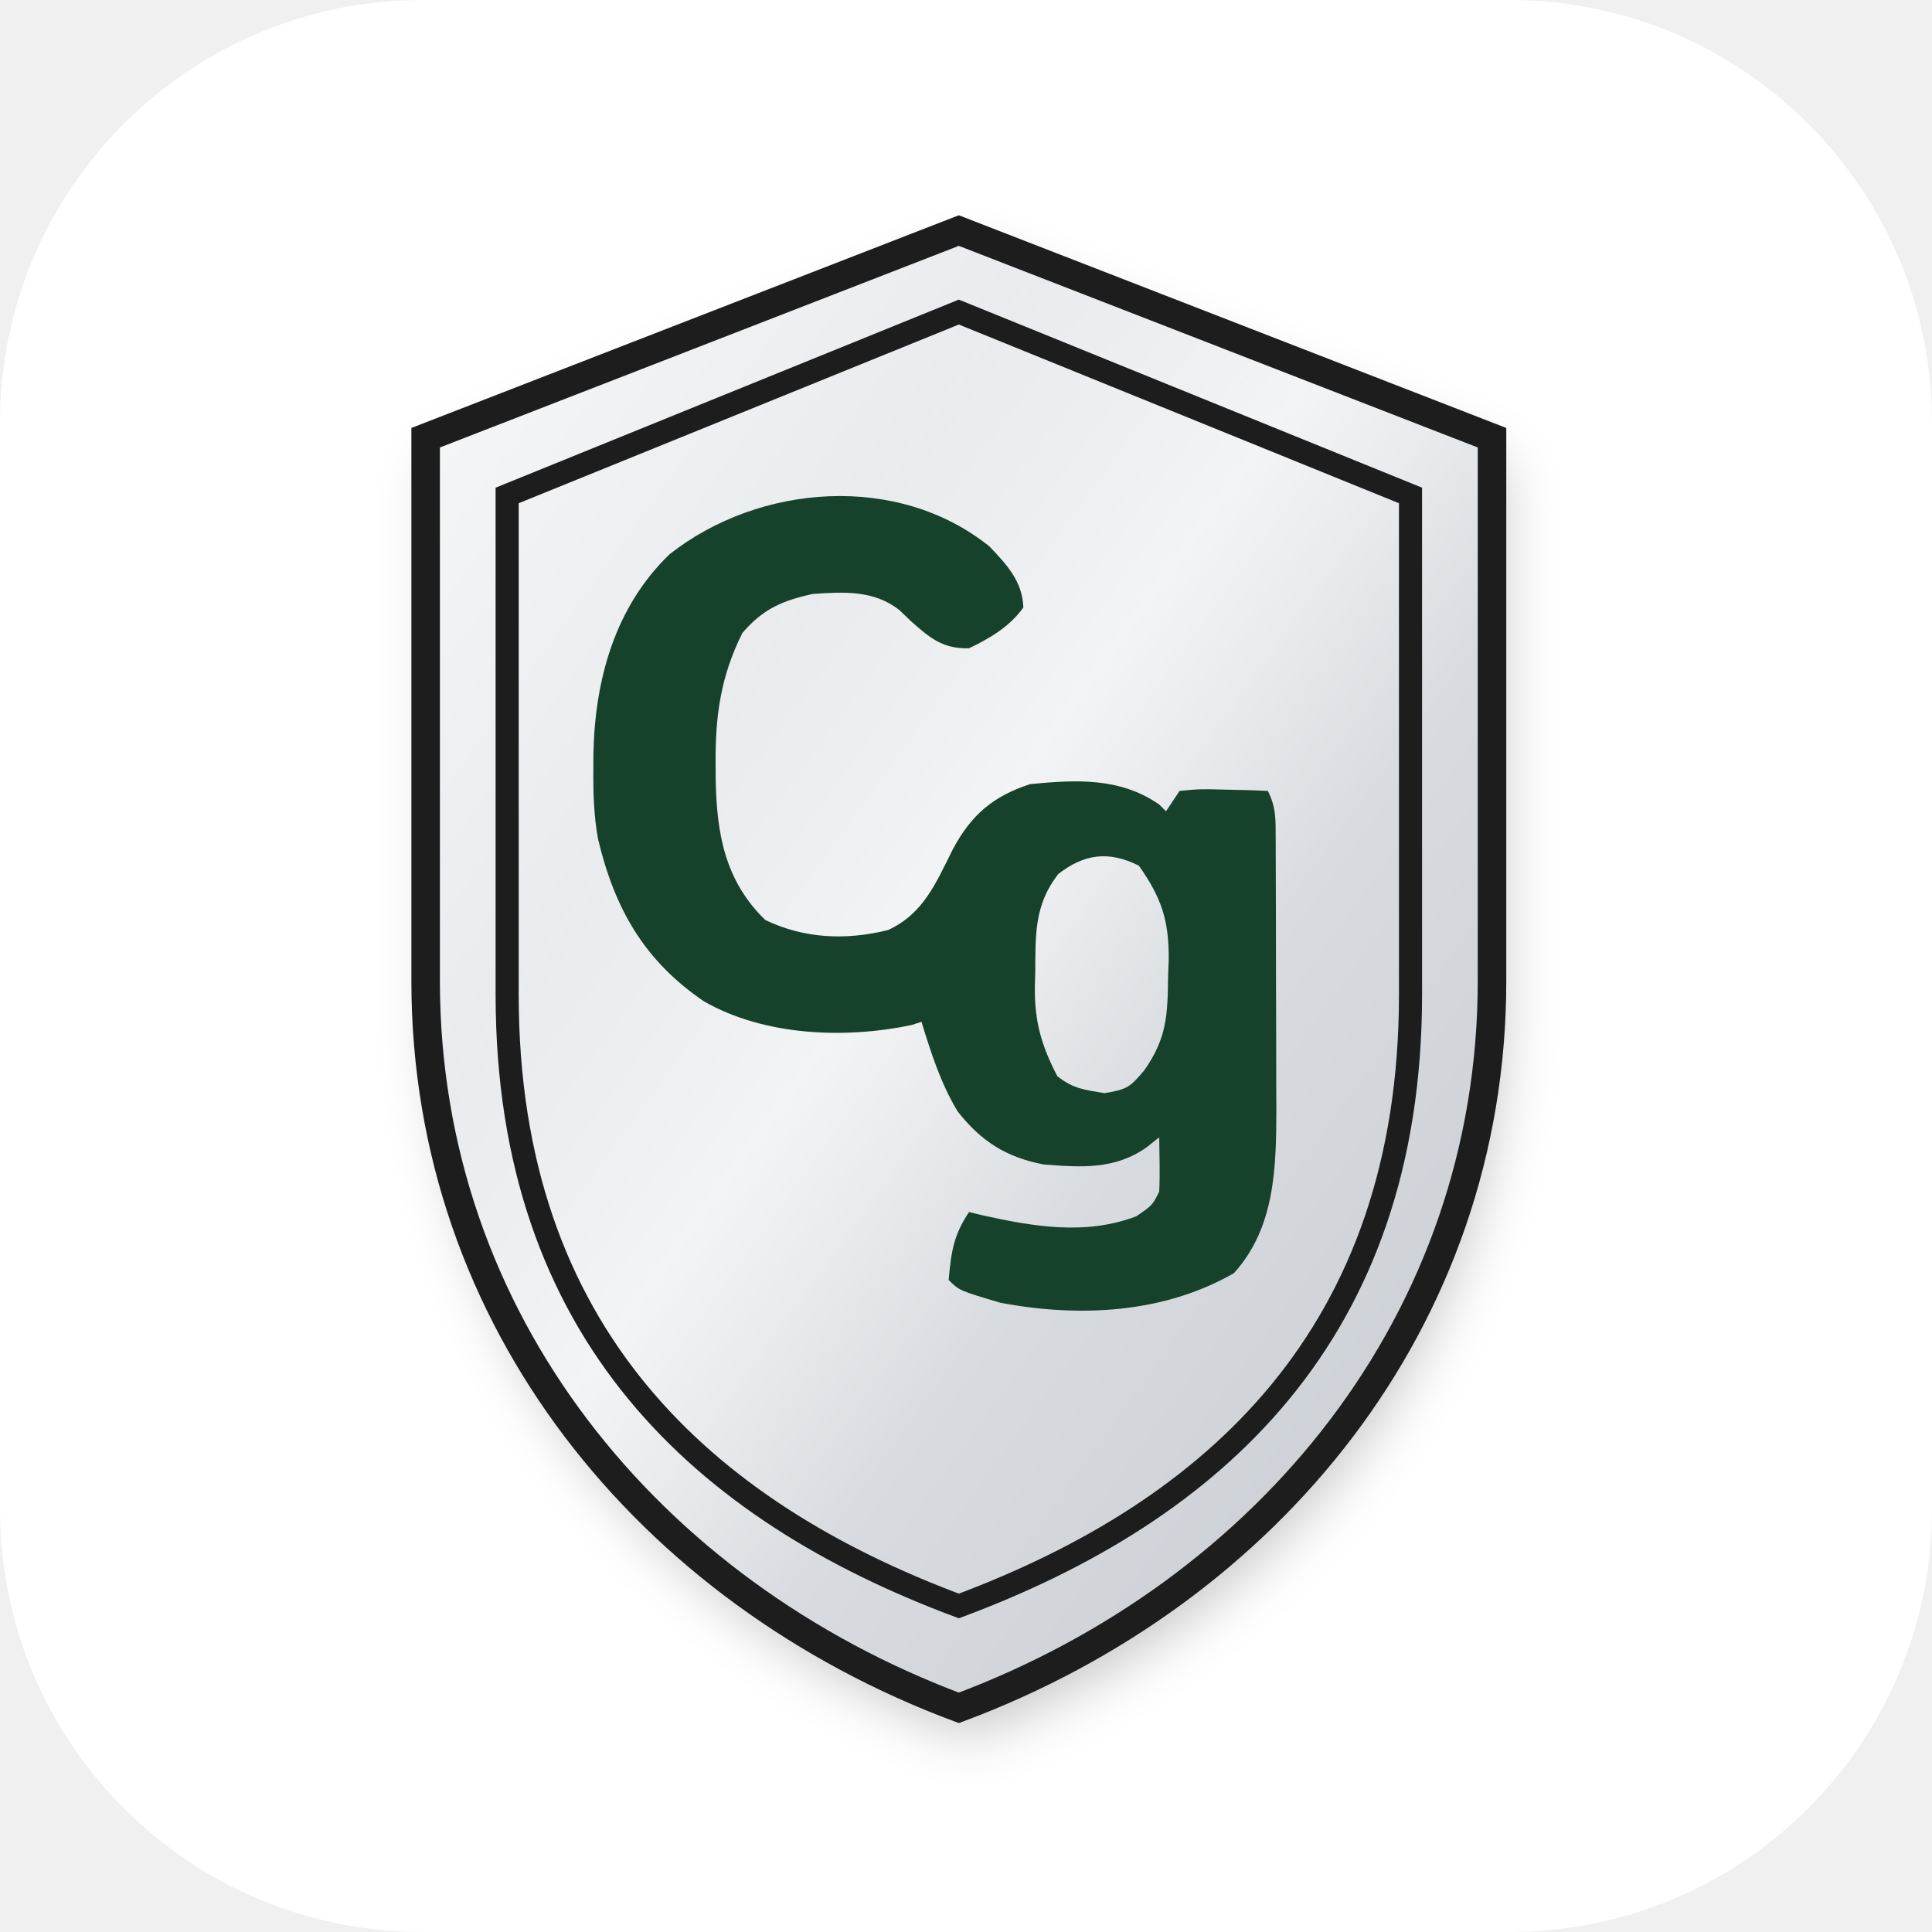
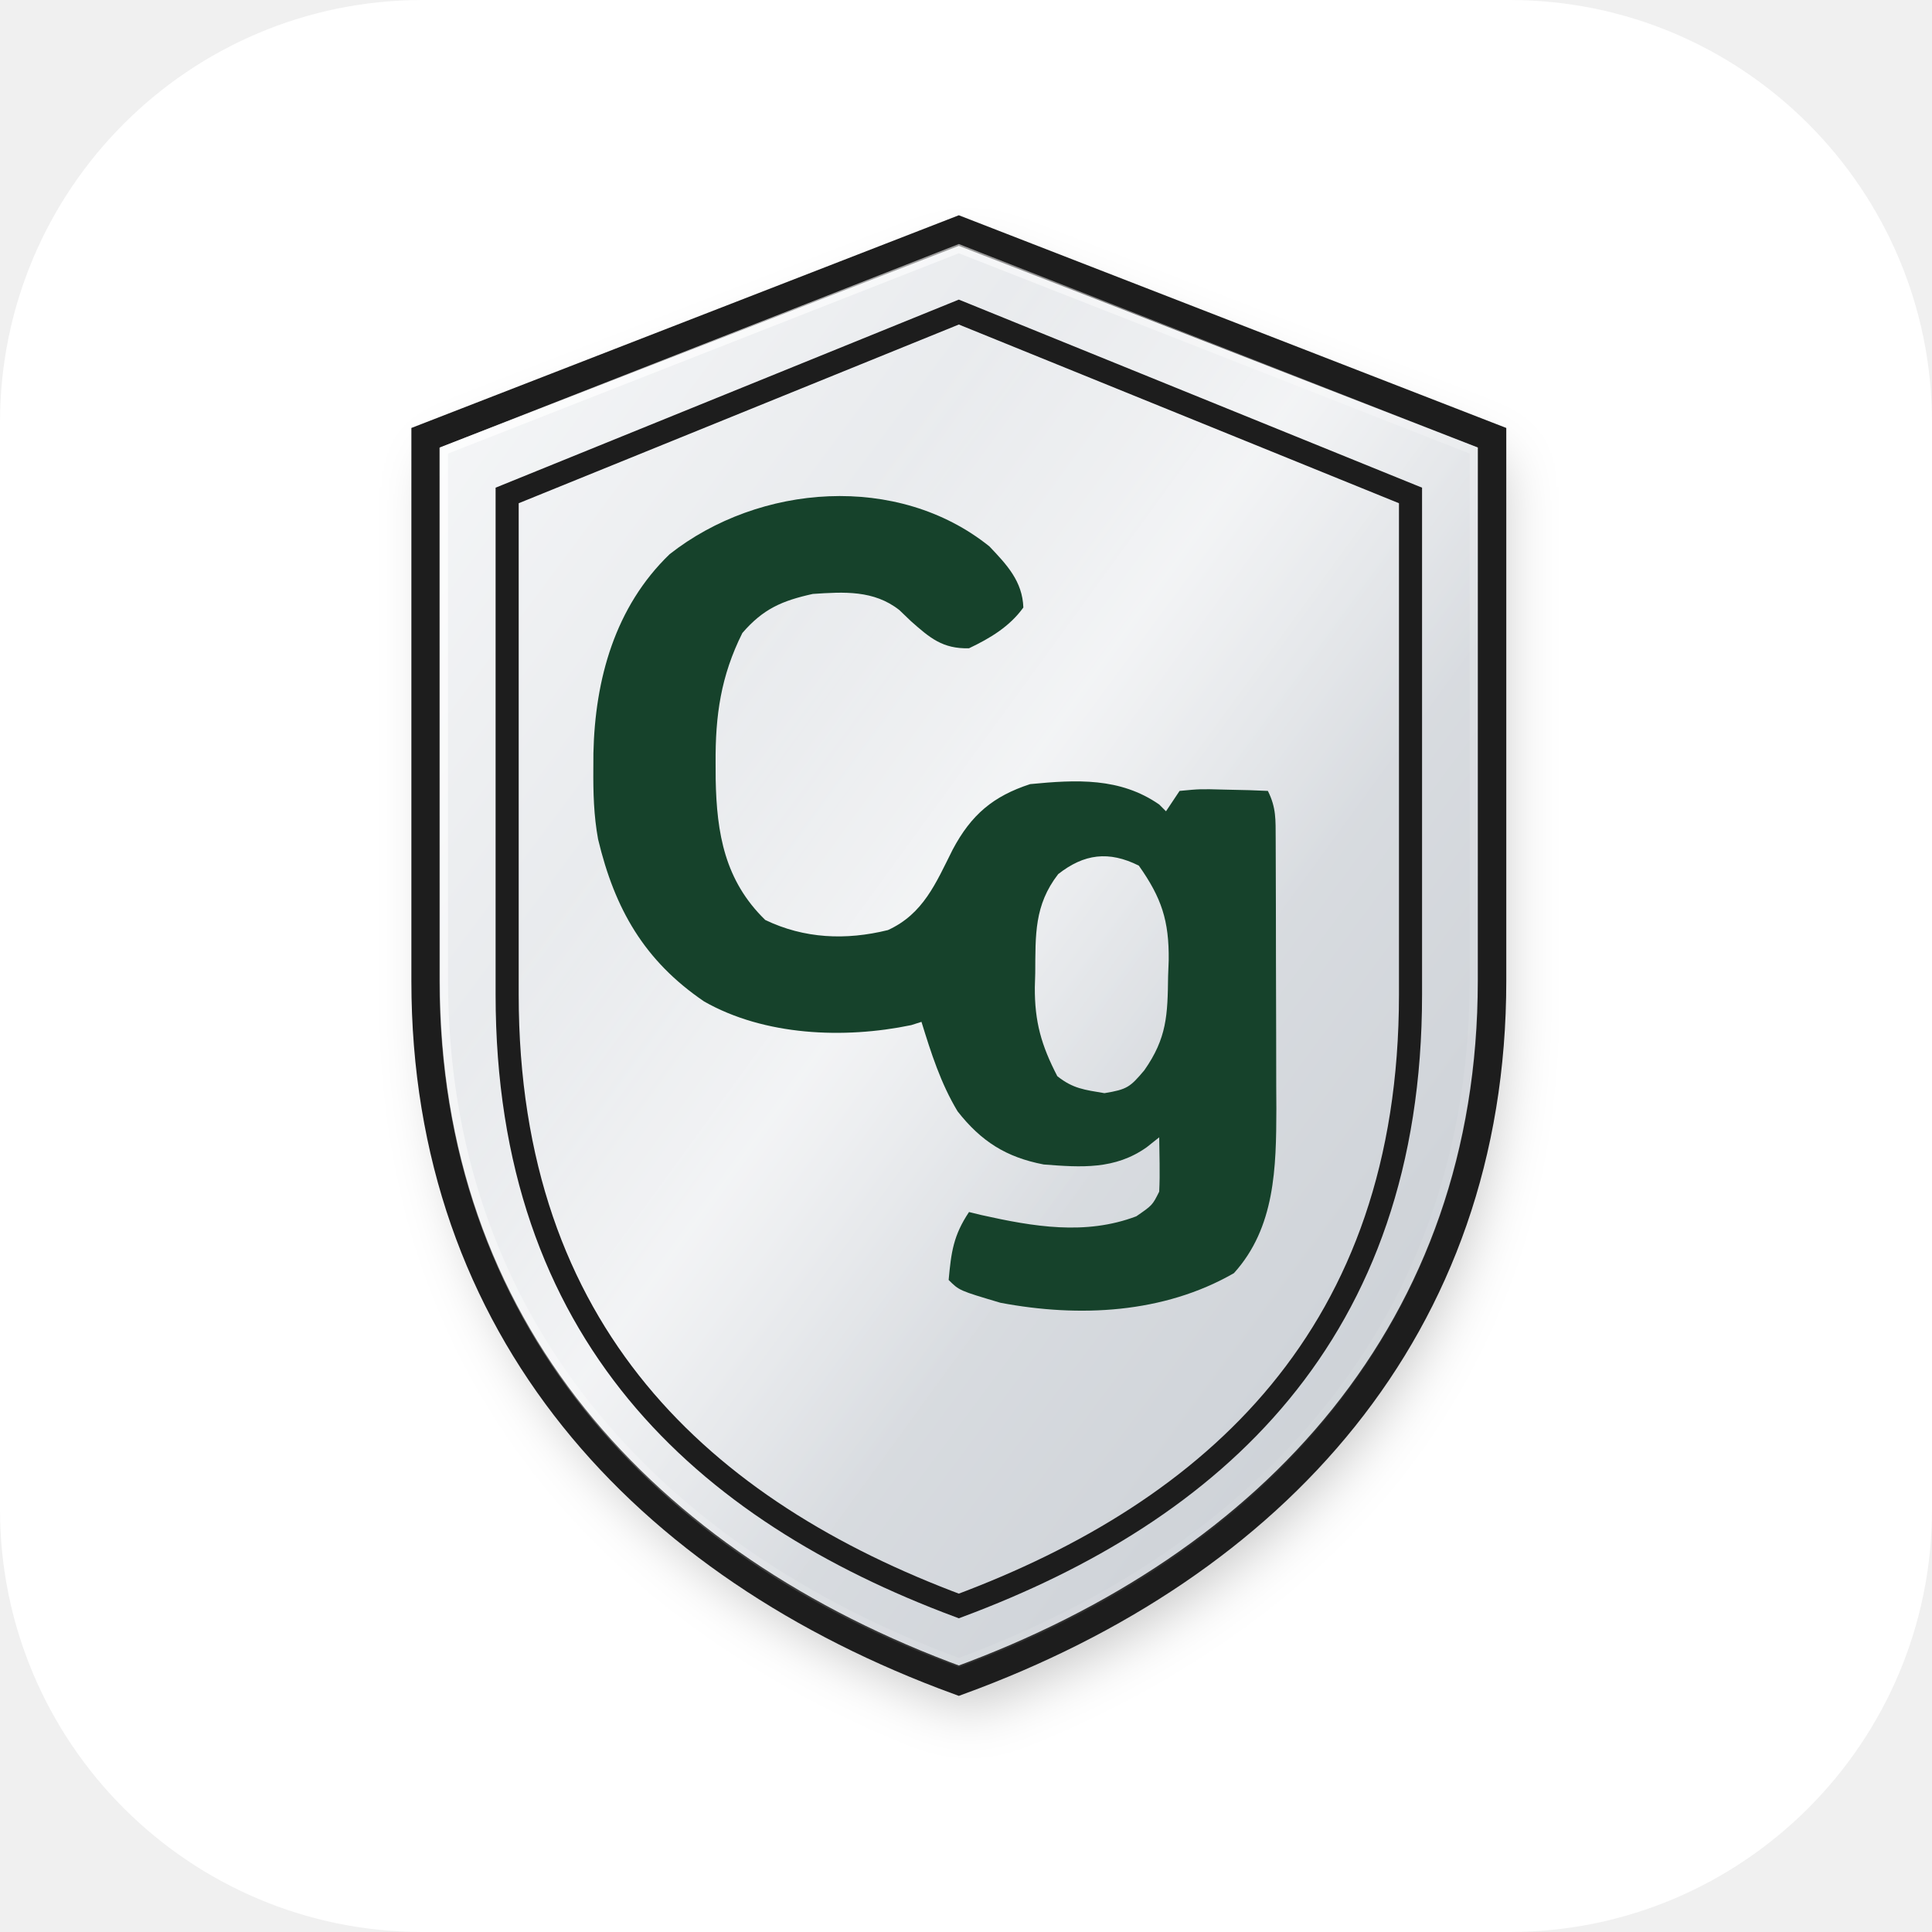
<svg xmlns="http://www.w3.org/2000/svg" viewBox="0 0 512 512" width="512" height="512">
  <defs>
    <linearGradient id="silver" x1="0" y1="0" x2="1" y2="1">
      <stop offset="0" stop-color="#F8F9FA" />
      <stop offset="0.55" stop-color="#DCDFE3" />
      <stop offset="1" stop-color="#C6CBD1" />
    </linearGradient>
    <linearGradient id="shine" x1="0" y1="0" x2="1" y2="1">
      <stop offset="0.30" stop-color="#FFFFFF" stop-opacity="0" />
      <stop offset="0.46" stop-color="#FFFFFF" stop-opacity="0.6" />
      <stop offset="0.62" stop-color="#FFFFFF" stop-opacity="0" />
    </linearGradient>
+     <linearGradient id="edge" x1="0" y1="0" x2="1" y2="1">
+       <stop offset="0" stop-color="#FFFFFF" stop-opacity="0.85" />
+       <stop offset="0.6" stop-color="#FFFFFF" stop-opacity="0.15" />
+       <stop offset="1" stop-color="#FFFFFF" stop-opacity="0" />
+     </linearGradient>
    <clipPath id="shield">
-       <path d="M114.5 19.5 L193 50 V130 C193 180 160 220 114.5 237 C69 220 36 180 36 130 V50 Z" />
+       <path d="M114.5 19.5 L193 50 V130 C193 181 161 216 114.5 233 C68 216 36 181 36 130 V50 Z" />
    </clipPath>
    <filter id="lift" x="-20%" y="-20%" width="140%" height="150%">
      <feGaussianBlur in="SourceAlpha" stdDeviation="4" />
      <feOffset dx="1.5" dy="4" result="blur" />
      <feComponentTransfer in="blur" result="shadow">
        <feFuncA type="linear" slope="0.22" />
      </feComponentTransfer>
      <feMerge>
        <feMergeNode in="shadow" />
        <feMergeNode in="SourceGraphic" />
      </feMerge>
    </filter>
  </defs>
  <rect width="512" height="512" rx="112" fill="#FFFFFF" />
  <g transform="translate(48 26) scale(1.8)">
    <g filter="url(#lift)">
-       <path d="M114.5 19.5 L193 50 V130 C193 180 160 220 114.5 237 C69 220 36 180 36 130 V50 Z" fill="url(#silver)" />
+       <path d="M114.5 19.5 L193 50 V130 C193 181 161 216 114.5 233 C68 216 36 181 36 130 V50 Z" fill="url(#silver)" />
    </g>
    <rect x="30" y="15" width="170" height="230" fill="url(#shine)" clip-path="url(#shield)" />
-     <path d="M114.5 19.5 L193 50 V130 C193 180 160 220 114.5 237 C69 220 36 180 36 130 V50 Z" fill="none" stroke="#1D1D1D" stroke-width="4.2" stroke-linejoin="miter" stroke-miterlimit="8" />
+     <path d="M114.5 19.5 L193 50 V130 C193 181 161 216 114.5 233 C68 216 36 181 36 130 V50 Z" fill="none" stroke="#1D1D1D" stroke-width="4.2" stroke-linejoin="miter" stroke-miterlimit="8" />
+     <path d="M114.5 19.5 L193 50 V130 C193 181 161 216 114.5 233 C68 216 36 181 36 130 V50 Z" fill="none" stroke="url(#edge)" stroke-width="1.3" stroke-linejoin="miter" stroke-miterlimit="8" transform="translate(114.5 126) scale(0.966 0.975) translate(-114.5 -126)" />
    <path d="M114.5 31.5 L181 58.5 V132 C181 182 152 208 114.5 222 C77 208 48 182 48 132 V58.5 Z" fill="none" stroke="#1D1D1D" stroke-width="3.4" stroke-linejoin="miter" stroke-miterlimit="8" />
    <path d="M116,72c2.57,2.7,4.87,5.14,5,9c-2.02,2.81-4.91,4.53-8,6c-3.89,.1-5.77-1.53-8.56-4c-.56-.54-1.12-1.07-1.69-1.62C99,78.42,94.6,78.69,90,79c-4.53,1-7.31,2.2-10.37,5.75c-3.17,6.34-3.99,12.16-3.94,19.13c0,.79,.01,1.58,.01,2.4c.15,7.99,1.34,14.93,7.3,20.72c5.74,2.76,11.88,3.02,18.06,1.49c5.22-2.38,7.06-6.92,9.54-11.86c2.73-5.13,5.95-7.85,11.4-9.63c6.81-.66,13.23-1,19,3c.33,.33,.66,.66,1,1c.66-.99,1.32-1.98,2-3c3.04-.29,3.04-.29,6.63-.19c1.18,.03,2.37,.06,3.6,.08c.91,.04,1.83,.07,2.77,.11c1.25,2.51,1.13,4.23,1.15,7.04c0,1.05,.01,2.11,.01,3.19c.01,1.14,.01,2.28,.01,3.46c0,.59,0,.59,.01,3.56c0,2.49,.01,4.99,.01,7.48c0,3.79,.02,7.59,.03,11.38c.01,2.42,.01,4.85,.01,7.27c.01,1.13,.01,2.26,.02,3.42c-.02,8.65-.17,17.49-6.25,24.2c-10.35,5.95-22.79,6.55-34.37,4.36c-6.07-1.8-6.07-1.8-7.63-3.36c.38-4.1,.69-6.54,3-10c.3,.07,.3,.07,1.8,.44c7.66,1.71,15.33,3.03,22.83,.19C140,169,140,169,141,167c.07-1.37,.08-2.75,.06-4.12c-.02-1.28-.04-2.56-.06-3.88c-.6,.47-1.2,.95-1.81,1.44c-4.68,3.34-9.67,2.99-15.19,2.56c-5.53-1.06-9.21-3.4-12.68-7.82c-2.48-4.11-3.91-8.61-5.32-13.18c-.49,.16-.99,.32-1.5,.48c-9.9,2.06-21.63,1.57-30.5-3.48c-8.81-5.99-13.16-13.62-15.61-23.88c-.64-3.48-.73-6.9-.7-10.43c0-.74,.01-1.49,.01-2.25c.24-10.87,3.17-21.53,11.22-29.29C82.12,62.77,102.52,61.17,116,72Zm10.13,48.25c-3.54,4.57-3.34,8.93-3.38,14.56c-.02,.69-.04,1.38-.06,2.08c-.04,5.09,.96,8.58,3.31,13.11c2.33,1.85,4,2,6.94,2.5c3.36-.55,3.78-.9,5.87-3.37c3.33-4.75,3.43-8.14,3.5-13.82c.02-.39,.02-.39,.09-2.39c.06-5.81-1.04-9.16-4.4-13.92c-4.43-2.21-8.06-1.74-11.87,1.25Z" fill="#16422B" transform="translate(3 -6)" />
  </g>
</svg>
